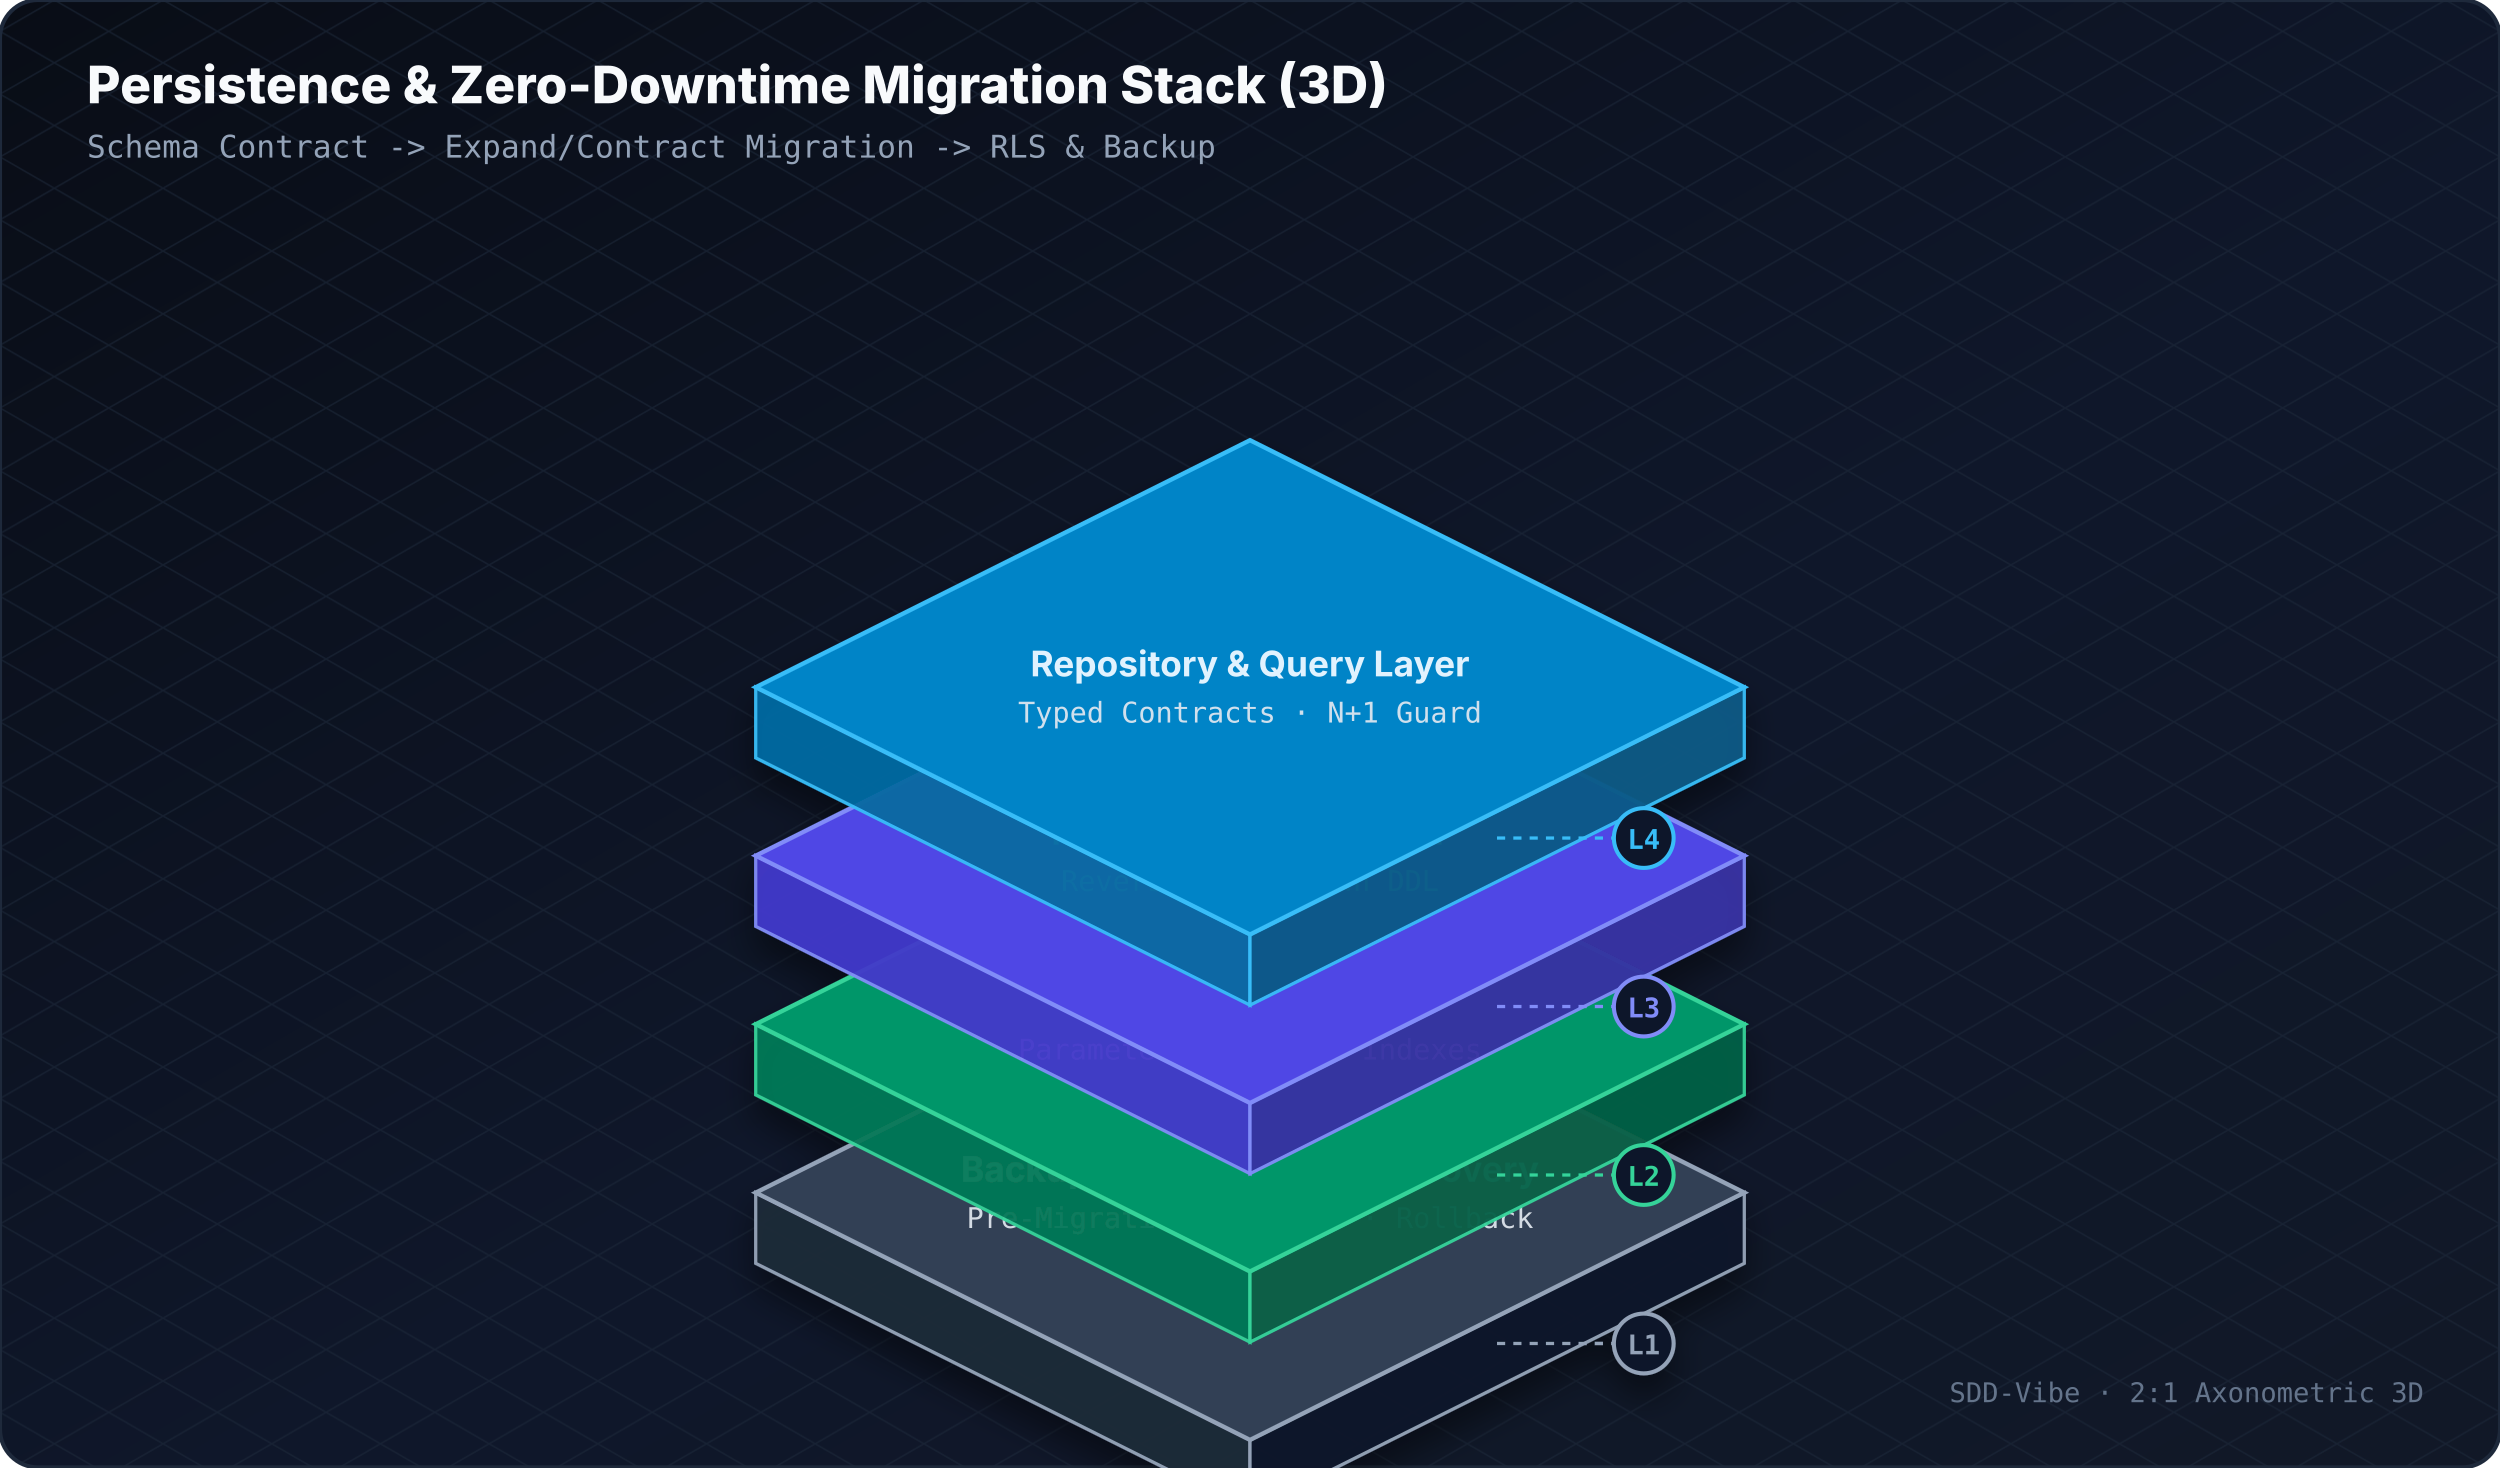
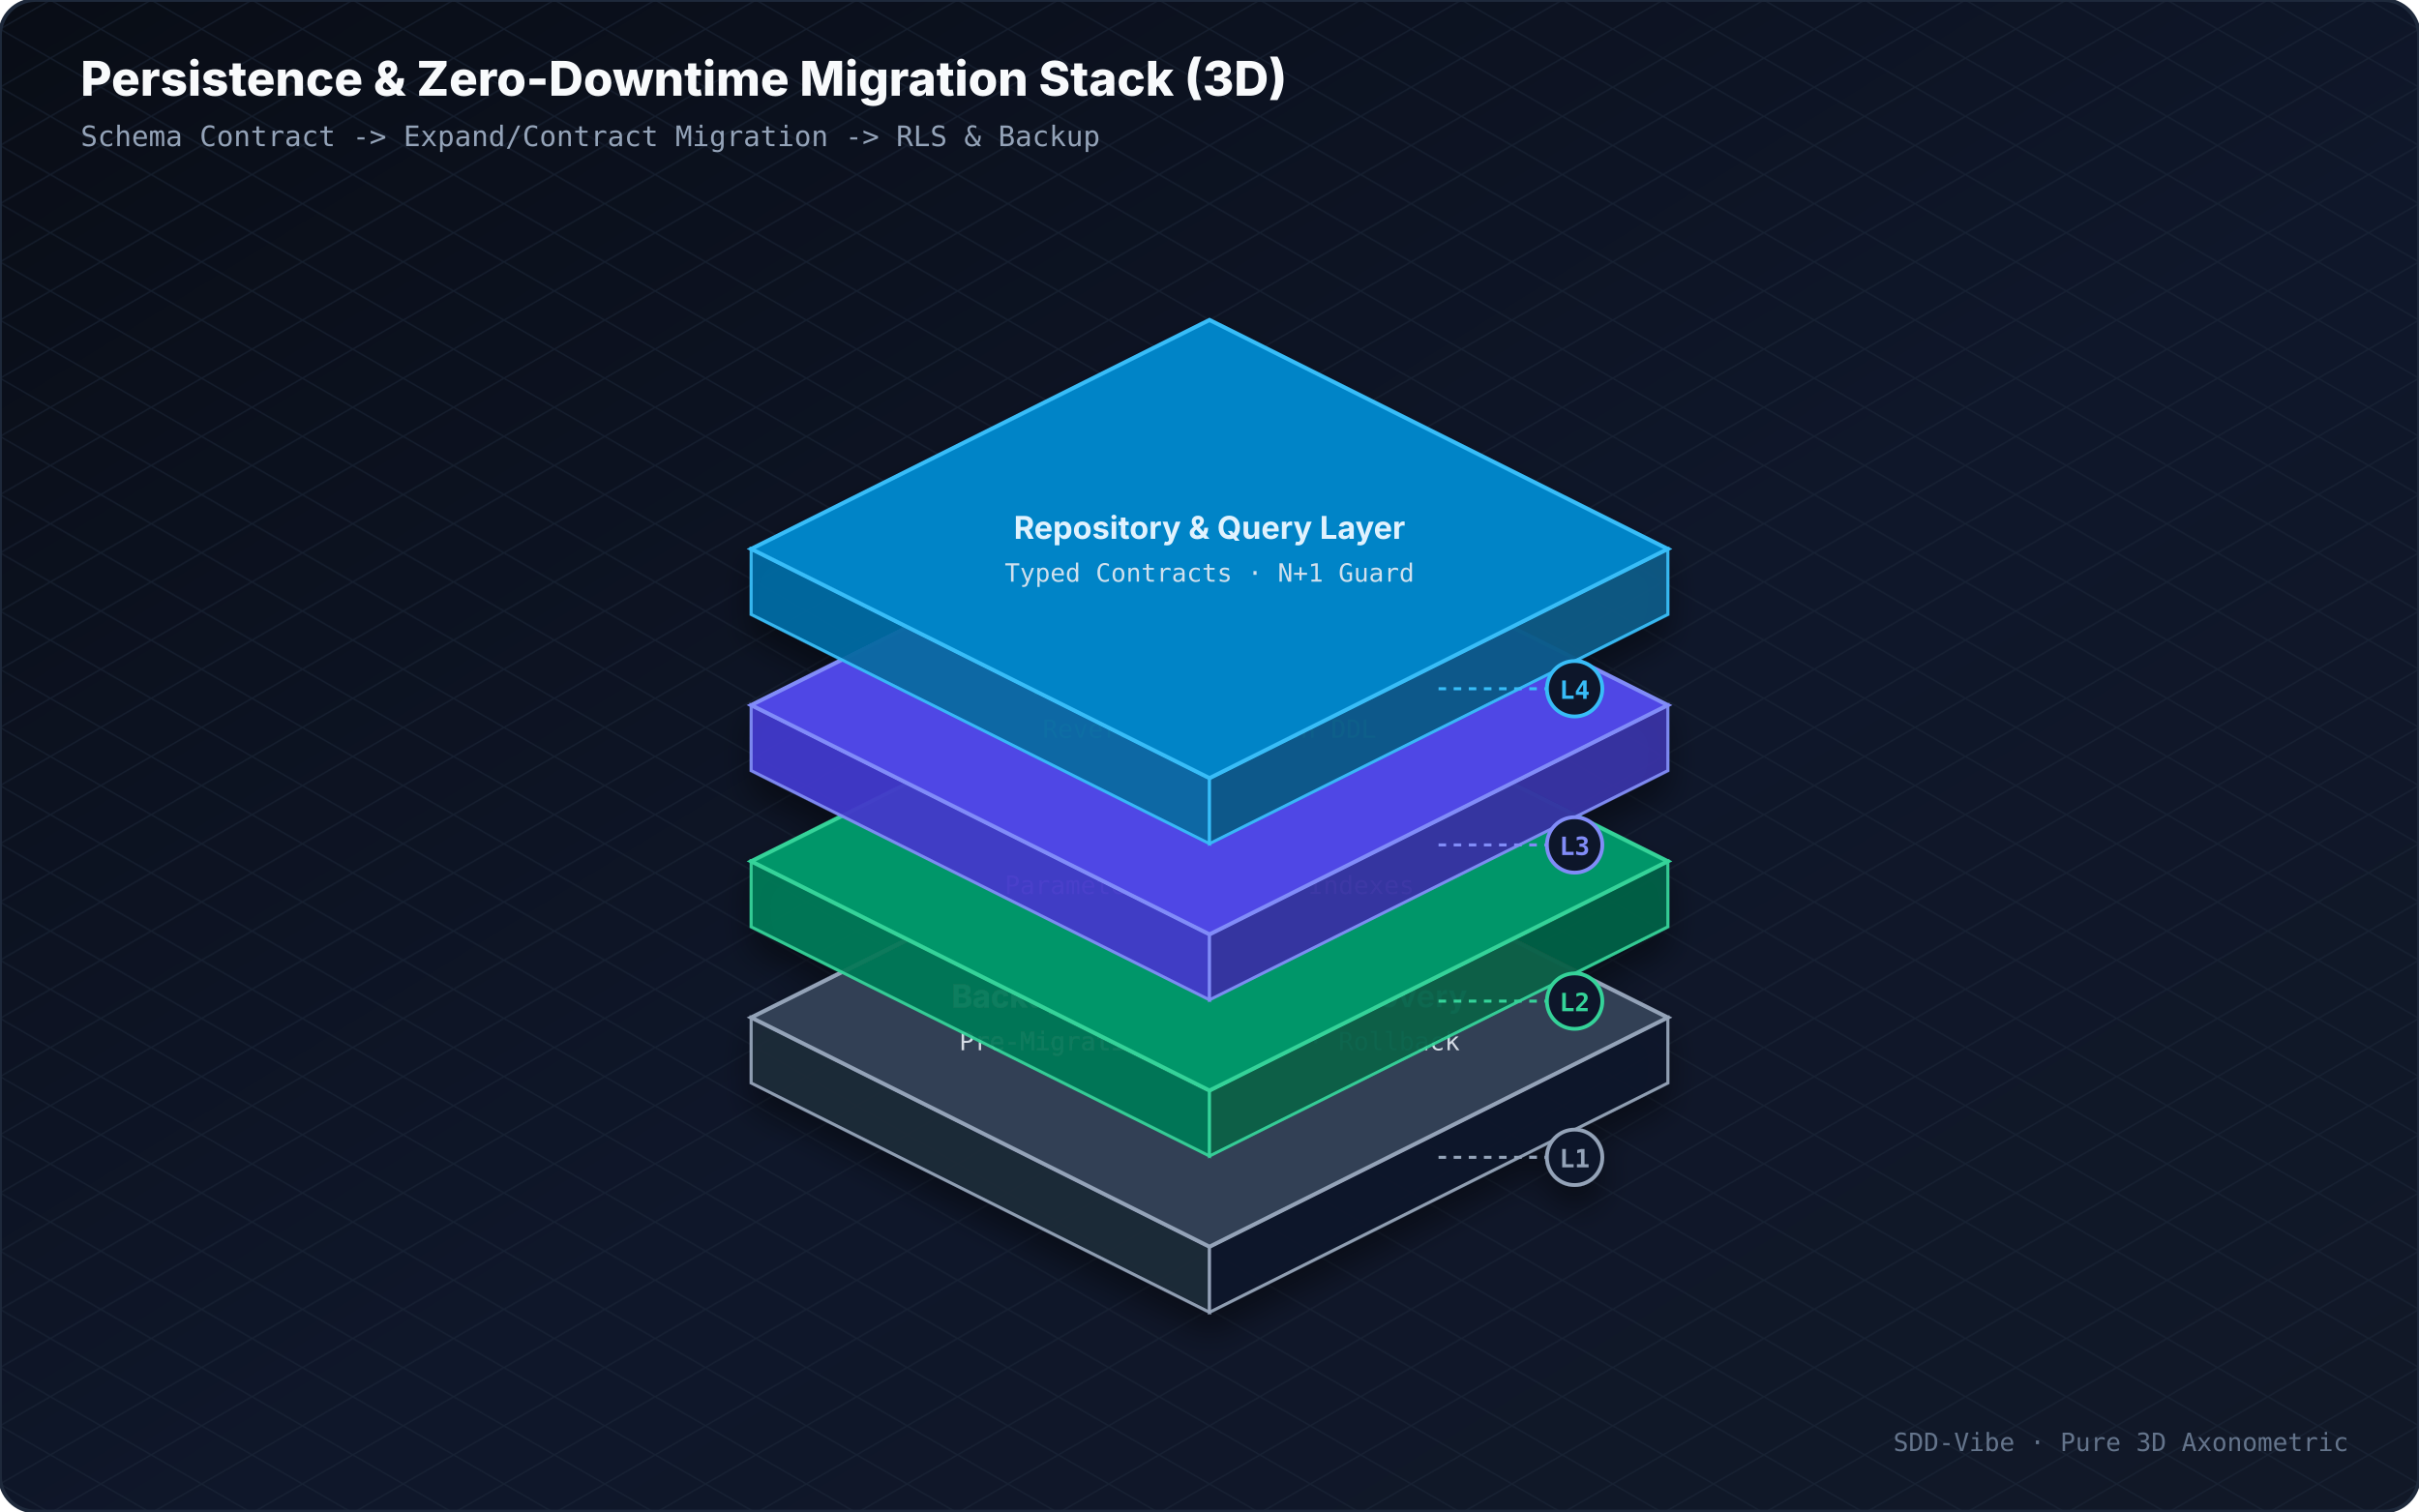
- <svg xmlns="http://www.w3.org/2000/svg" viewBox="0 0 920 540" width="100%" role="img" aria-label="Persistence &amp; Zero-Downtime Migration Stack (3D)">
+ <svg xmlns="http://www.w3.org/2000/svg" viewBox="0 0 960 600" width="100%" role="img" aria-label="Persistence &amp; Zero-Downtime Migration Stack (3D)">
  <defs>
    <linearGradient id="bgGrad" x1="0%" y1="0%" x2="100%" y2="100%">
      <stop offset="0%" stop-color="#090d16" />
      <stop offset="55%" stop-color="#0f172a" />
      <stop offset="100%" stop-color="#111827" />
    </linearGradient>
-     <pattern id="isoGrid" width="40" height="23.1" patternUnits="userSpaceOnUse">
-       <path d="M 0 11.55 L 20 0 L 40 11.55 L 20 23.1 Z" fill="none" stroke="#1e293b" stroke-width="0.6" opacity="0.55" />
+     <pattern id="bgGrid" width="40" height="23.1" patternUnits="userSpaceOnUse">
+       <path d="M 0 11.55 L 20 0 L 40 11.55 L 20 23.1 Z" fill="none" stroke="#1e293b" stroke-width="0.6" opacity="0.5" />
    </pattern>
    <filter id="glow" x="-10%" y="-10%" width="120%" height="120%">
-       <feDropShadow dx="0" dy="8" stdDeviation="6" flood-color="#000000" flood-opacity="0.45" />
+       <feDropShadow dx="0" dy="8" stdDeviation="6" flood-color="#000000" flood-opacity="0.42" />
    </filter>
+     <marker id="arrow-64748b" viewBox="0 0 10 10" refX="8" refY="5" markerWidth="6" markerHeight="6" orient="auto-start-reverse">
+       <path d="M 0 1.5 L 9 5 L 0 8.5 z" fill="#64748b" />
+     </marker>
+     <marker id="arrow-38bdf8" viewBox="0 0 10 10" refX="8" refY="5" markerWidth="6" markerHeight="6" orient="auto-start-reverse">
+       <path d="M 0 1.5 L 9 5 L 0 8.5 z" fill="#38bdf8" />
+     </marker>
+     <marker id="arrow-818cf8" viewBox="0 0 10 10" refX="8" refY="5" markerWidth="6" markerHeight="6" orient="auto-start-reverse">
+       <path d="M 0 1.5 L 9 5 L 0 8.5 z" fill="#818cf8" />
+     </marker>
+     <marker id="arrow-c084fc" viewBox="0 0 10 10" refX="8" refY="5" markerWidth="6" markerHeight="6" orient="auto-start-reverse">
+       <path d="M 0 1.5 L 9 5 L 0 8.5 z" fill="#c084fc" />
+     </marker>
+     <marker id="arrow-34d399" viewBox="0 0 10 10" refX="8" refY="5" markerWidth="6" markerHeight="6" orient="auto-start-reverse">
+       <path d="M 0 1.5 L 9 5 L 0 8.5 z" fill="#34d399" />
+     </marker>
+     <marker id="arrow-fbbf24" viewBox="0 0 10 10" refX="8" refY="5" markerWidth="6" markerHeight="6" orient="auto-start-reverse">
+       <path d="M 0 1.5 L 9 5 L 0 8.5 z" fill="#fbbf24" />
+     </marker>
+     <marker id="arrow-fb7185" viewBox="0 0 10 10" refX="8" refY="5" markerWidth="6" markerHeight="6" orient="auto-start-reverse">
+       <path d="M 0 1.5 L 9 5 L 0 8.5 z" fill="#fb7185" />
+     </marker>
  </defs>
-   <rect width="920" height="540" rx="14" fill="url(#bgGrad)" stroke="#1e293b" stroke-width="1.5" />
-   <rect width="920" height="540" rx="14" fill="url(#isoGrid)" />
+   <rect width="960" height="600" rx="14" fill="url(#bgGrad)" stroke="#1e293b" stroke-width="1.5" />
+   <rect width="960" height="600" rx="14" fill="url(#bgGrid)" />
  <text x="32" y="38" font-family="Inter, Segoe UI, system-ui, sans-serif" font-size="19" font-weight="800" fill="#f8fafc">Persistence &amp; Zero-Downtime Migration Stack (3D)</text>
-   <text x="32" y="58" font-family="JetBrains Mono, Consolas, monospace" font-size="11.5" fill="#94a3b8">Schema Contract -&gt; Expand/Contract Migration -&gt; RLS &amp; Backup</text>
+   <text x="32" y="58" font-family="JetBrains Mono, Consolas, monospace" font-size="11.2" fill="#94a3b8">Schema Contract -&gt; Expand/Contract Migration -&gt; RLS &amp; Backup</text>
  <g filter="url(#glow)">
-     <line x1="460.0" y1="490.9" x2="460.0" y2="172.9" stroke="#475569" stroke-width="1.5" stroke-dasharray="5,5" />
-     <polygon points="278.1,438.9 460.0,529.9 460.0,555.9 278.1,464.9" fill="#1e293b" stroke="#94a3b8" stroke-width="1.2" opacity="0.95" />
-     <polygon points="641.9,438.9 460.0,529.9 460.0,555.9 641.9,464.9" fill="#0f172a" stroke="#94a3b8" stroke-width="1.2" opacity="0.95" />
-     <polygon points="460.0,348.0 641.9,438.9 460.0,529.9 278.1,438.9" fill="#334155" stroke="#94a3b8" stroke-width="1.6" />
-     <text x="460.0" y="434.9" text-anchor="middle" font-family="Inter, Segoe UI, system-ui, sans-serif" font-size="13" font-weight="700" fill="#f1f5f9">Backup &amp; Point-in-Time Recovery</text>
-     <text x="460.0" y="451.9" text-anchor="middle" font-family="JetBrains Mono, Consolas, monospace" font-size="10.5" fill="#e2e8f0" opacity="0.92">Pre-Migration Snapshot · Rollback</text>
-     <polygon points="278.1,376.9 460.0,467.9 460.0,493.9 278.1,402.9" fill="#047857" stroke="#34d399" stroke-width="1.2" opacity="0.95" />
-     <polygon points="641.9,376.9 460.0,467.9 460.0,493.9 641.9,402.9" fill="#065f46" stroke="#34d399" stroke-width="1.2" opacity="0.95" />
-     <polygon points="460.0,286.0 641.9,376.9 460.0,467.9 278.1,376.9" fill="#059669" stroke="#34d399" stroke-width="1.6" />
-     <text x="460.0" y="372.9" text-anchor="middle" font-family="Inter, Segoe UI, system-ui, sans-serif" font-size="13" font-weight="700" fill="#d1fae5">Primary Store + RLS</text>
-     <text x="460.0" y="389.9" text-anchor="middle" font-family="JetBrains Mono, Consolas, monospace" font-size="10.5" fill="#e2e8f0" opacity="0.92">Parameterized SQL · Indexes</text>
-     <polygon points="278.1,314.9 460.0,405.9 460.0,431.9 278.1,340.9" fill="#4338ca" stroke="#818cf8" stroke-width="1.2" opacity="0.95" />
-     <polygon points="641.9,314.9 460.0,405.9 460.0,431.9 641.9,340.9" fill="#3730a3" stroke="#818cf8" stroke-width="1.2" opacity="0.95" />
-     <polygon points="460.0,224.0 641.9,314.9 460.0,405.9 278.1,314.9" fill="#4f46e5" stroke="#818cf8" stroke-width="1.6" />
-     <text x="460.0" y="310.9" text-anchor="middle" font-family="Inter, Segoe UI, system-ui, sans-serif" font-size="13" font-weight="700" fill="#e0e7ff">Migration &amp; Seed Layer</text>
-     <text x="460.0" y="327.9" text-anchor="middle" font-family="JetBrains Mono, Consolas, monospace" font-size="10.5" fill="#e2e8f0" opacity="0.92">Reversible Up/Down DDL</text>
-     <polygon points="278.1,252.9 460.0,343.9 460.0,369.9 278.1,278.9" fill="#0369a1" stroke="#38bdf8" stroke-width="1.2" opacity="0.95" />
-     <polygon points="641.9,252.9 460.0,343.9 460.0,369.9 641.9,278.9" fill="#075985" stroke="#38bdf8" stroke-width="1.2" opacity="0.95" />
-     <polygon points="460.0,162.0 641.9,252.9 460.0,343.9 278.1,252.9" fill="#0284c7" stroke="#38bdf8" stroke-width="1.6" />
-     <text x="460.0" y="248.9" text-anchor="middle" font-family="Inter, Segoe UI, system-ui, sans-serif" font-size="13" font-weight="700" fill="#e0f2fe">Repository &amp; Query Layer</text>
-     <text x="460.0" y="265.9" text-anchor="middle" font-family="JetBrains Mono, Consolas, monospace" font-size="10.5" fill="#e2e8f0" opacity="0.92">Typed Contracts · N+1 Guard</text>
-     <line x1="550.9" y1="494.4" x2="598.9" y2="494.4" stroke="#94a3b8" stroke-width="1.2" stroke-dasharray="3,3" />
-     <circle cx="604.9" cy="494.4" r="11" fill="#0f172a" stroke="#94a3b8" stroke-width="1.5" />
-     <text x="604.9" y="498.4" text-anchor="middle" font-family="JetBrains Mono, monospace" font-size="10" font-weight="700" fill="#94a3b8">L1</text>
-     <line x1="550.9" y1="432.4" x2="598.9" y2="432.4" stroke="#34d399" stroke-width="1.2" stroke-dasharray="3,3" />
-     <circle cx="604.9" cy="432.4" r="11" fill="#0f172a" stroke="#34d399" stroke-width="1.5" />
-     <text x="604.9" y="436.4" text-anchor="middle" font-family="JetBrains Mono, monospace" font-size="10" font-weight="700" fill="#34d399">L2</text>
-     <line x1="550.9" y1="370.4" x2="598.9" y2="370.4" stroke="#818cf8" stroke-width="1.2" stroke-dasharray="3,3" />
-     <circle cx="604.9" cy="370.4" r="11" fill="#0f172a" stroke="#818cf8" stroke-width="1.5" />
-     <text x="604.9" y="374.4" text-anchor="middle" font-family="JetBrains Mono, monospace" font-size="10" font-weight="700" fill="#818cf8">L3</text>
-     <line x1="550.9" y1="308.4" x2="598.9" y2="308.4" stroke="#38bdf8" stroke-width="1.2" stroke-dasharray="3,3" />
-     <circle cx="604.9" cy="308.4" r="11" fill="#0f172a" stroke="#38bdf8" stroke-width="1.5" />
-     <text x="604.9" y="312.4" text-anchor="middle" font-family="JetBrains Mono, monospace" font-size="10" font-weight="700" fill="#38bdf8">L4</text>
+     <line x1="480.0" y1="459.9" x2="480.0" y2="143.9" stroke="#475569" stroke-width="1.5" stroke-dasharray="5,5" />
+     <polygon points="298.1,403.9 480.0,494.9 480.0,520.9 298.1,429.9" fill="#1e293b" stroke="#94a3b8" stroke-width="1.2" opacity="0.95" />
+     <polygon points="661.9,403.9 480.0,494.9 480.0,520.9 661.9,429.9" fill="#0f172a" stroke="#94a3b8" stroke-width="1.2" opacity="0.95" />
+     <polygon points="480.0,313.0 661.9,403.9 480.0,494.9 298.1,403.9" fill="#334155" stroke="#94a3b8" stroke-width="1.6" />
+     <text x="480.0" y="399.9" text-anchor="middle" font-family="Inter, Segoe UI, system-ui, sans-serif" font-size="12.5" font-weight="700" fill="#f1f5f9">Backup &amp; Point-in-Time Recovery</text>
+     <text x="480.0" y="416.9" text-anchor="middle" font-family="JetBrains Mono, Consolas, monospace" font-size="10" fill="#e2e8f0" opacity="0.92">Pre-Migration Snapshot · Rollback</text>
+     <polygon points="298.1,341.9 480.0,432.9 480.0,458.9 298.1,367.9" fill="#047857" stroke="#34d399" stroke-width="1.2" opacity="0.95" />
+     <polygon points="661.9,341.9 480.0,432.9 480.0,458.9 661.9,367.9" fill="#065f46" stroke="#34d399" stroke-width="1.2" opacity="0.95" />
+     <polygon points="480.0,251.0 661.9,341.9 480.0,432.9 298.1,341.9" fill="#059669" stroke="#34d399" stroke-width="1.6" />
+     <text x="480.0" y="337.9" text-anchor="middle" font-family="Inter, Segoe UI, system-ui, sans-serif" font-size="12.5" font-weight="700" fill="#d1fae5">Primary Store + RLS</text>
+     <text x="480.0" y="354.9" text-anchor="middle" font-family="JetBrains Mono, Consolas, monospace" font-size="10" fill="#e2e8f0" opacity="0.92">Parameterized SQL · Indexes</text>
+     <polygon points="298.1,279.9 480.0,370.9 480.0,396.9 298.1,305.9" fill="#4338ca" stroke="#818cf8" stroke-width="1.2" opacity="0.95" />
+     <polygon points="661.9,279.9 480.0,370.9 480.0,396.9 661.9,305.9" fill="#3730a3" stroke="#818cf8" stroke-width="1.2" opacity="0.95" />
+     <polygon points="480.0,189.0 661.9,279.9 480.0,370.9 298.1,279.9" fill="#4f46e5" stroke="#818cf8" stroke-width="1.6" />
+     <text x="480.0" y="275.9" text-anchor="middle" font-family="Inter, Segoe UI, system-ui, sans-serif" font-size="12.5" font-weight="700" fill="#e0e7ff">Migration &amp; Seed Layer</text>
+     <text x="480.0" y="292.9" text-anchor="middle" font-family="JetBrains Mono, Consolas, monospace" font-size="10" fill="#e2e8f0" opacity="0.92">Reversible Up/Down DDL</text>
+     <polygon points="298.1,217.9 480.0,308.9 480.0,334.9 298.1,243.9" fill="#0369a1" stroke="#38bdf8" stroke-width="1.2" opacity="0.95" />
+     <polygon points="661.9,217.9 480.0,308.9 480.0,334.9 661.9,243.9" fill="#075985" stroke="#38bdf8" stroke-width="1.2" opacity="0.95" />
+     <polygon points="480.0,127.0 661.9,217.9 480.0,308.9 298.1,217.9" fill="#0284c7" stroke="#38bdf8" stroke-width="1.6" />
+     <text x="480.0" y="213.9" text-anchor="middle" font-family="Inter, Segoe UI, system-ui, sans-serif" font-size="12.5" font-weight="700" fill="#e0f2fe">Repository &amp; Query Layer</text>
+     <text x="480.0" y="230.9" text-anchor="middle" font-family="JetBrains Mono, Consolas, monospace" font-size="10" fill="#e2e8f0" opacity="0.92">Typed Contracts · N+1 Guard</text>
+     <line x1="570.9" y1="459.4" x2="616.9" y2="459.4" stroke="#94a3b8" stroke-width="1.2" stroke-dasharray="3,3" />
+     <circle cx="624.9" cy="459.4" r="11" fill="#0f172a" stroke="#94a3b8" stroke-width="1.5" />
+     <text x="624.9" y="463.4" text-anchor="middle" font-family="JetBrains Mono, monospace" font-size="10" font-weight="700" fill="#94a3b8">L1</text>
+     <line x1="570.9" y1="397.4" x2="616.9" y2="397.4" stroke="#34d399" stroke-width="1.2" stroke-dasharray="3,3" />
+     <circle cx="624.9" cy="397.4" r="11" fill="#0f172a" stroke="#34d399" stroke-width="1.5" />
+     <text x="624.9" y="401.4" text-anchor="middle" font-family="JetBrains Mono, monospace" font-size="10" font-weight="700" fill="#34d399">L2</text>
+     <line x1="570.9" y1="335.4" x2="616.9" y2="335.4" stroke="#818cf8" stroke-width="1.2" stroke-dasharray="3,3" />
+     <circle cx="624.9" cy="335.4" r="11" fill="#0f172a" stroke="#818cf8" stroke-width="1.5" />
+     <text x="624.9" y="339.4" text-anchor="middle" font-family="JetBrains Mono, monospace" font-size="10" font-weight="700" fill="#818cf8">L3</text>
+     <line x1="570.9" y1="273.4" x2="616.9" y2="273.4" stroke="#38bdf8" stroke-width="1.2" stroke-dasharray="3,3" />
+     <circle cx="624.9" cy="273.4" r="11" fill="#0f172a" stroke="#38bdf8" stroke-width="1.5" />
+     <text x="624.9" y="277.4" text-anchor="middle" font-family="JetBrains Mono, monospace" font-size="10" font-weight="700" fill="#38bdf8">L4</text>
  </g>
-   <text x="892" y="516" text-anchor="end" font-family="JetBrains Mono, Consolas, monospace" font-size="10" fill="#64748b">SDD-Vibe · 2:1 Axonometric 3D</text>
+   <text x="932" y="576" text-anchor="end" font-family="JetBrains Mono, Consolas, monospace" font-size="10" fill="#64748b">SDD-Vibe · Pure 3D Axonometric</text>
</svg>
